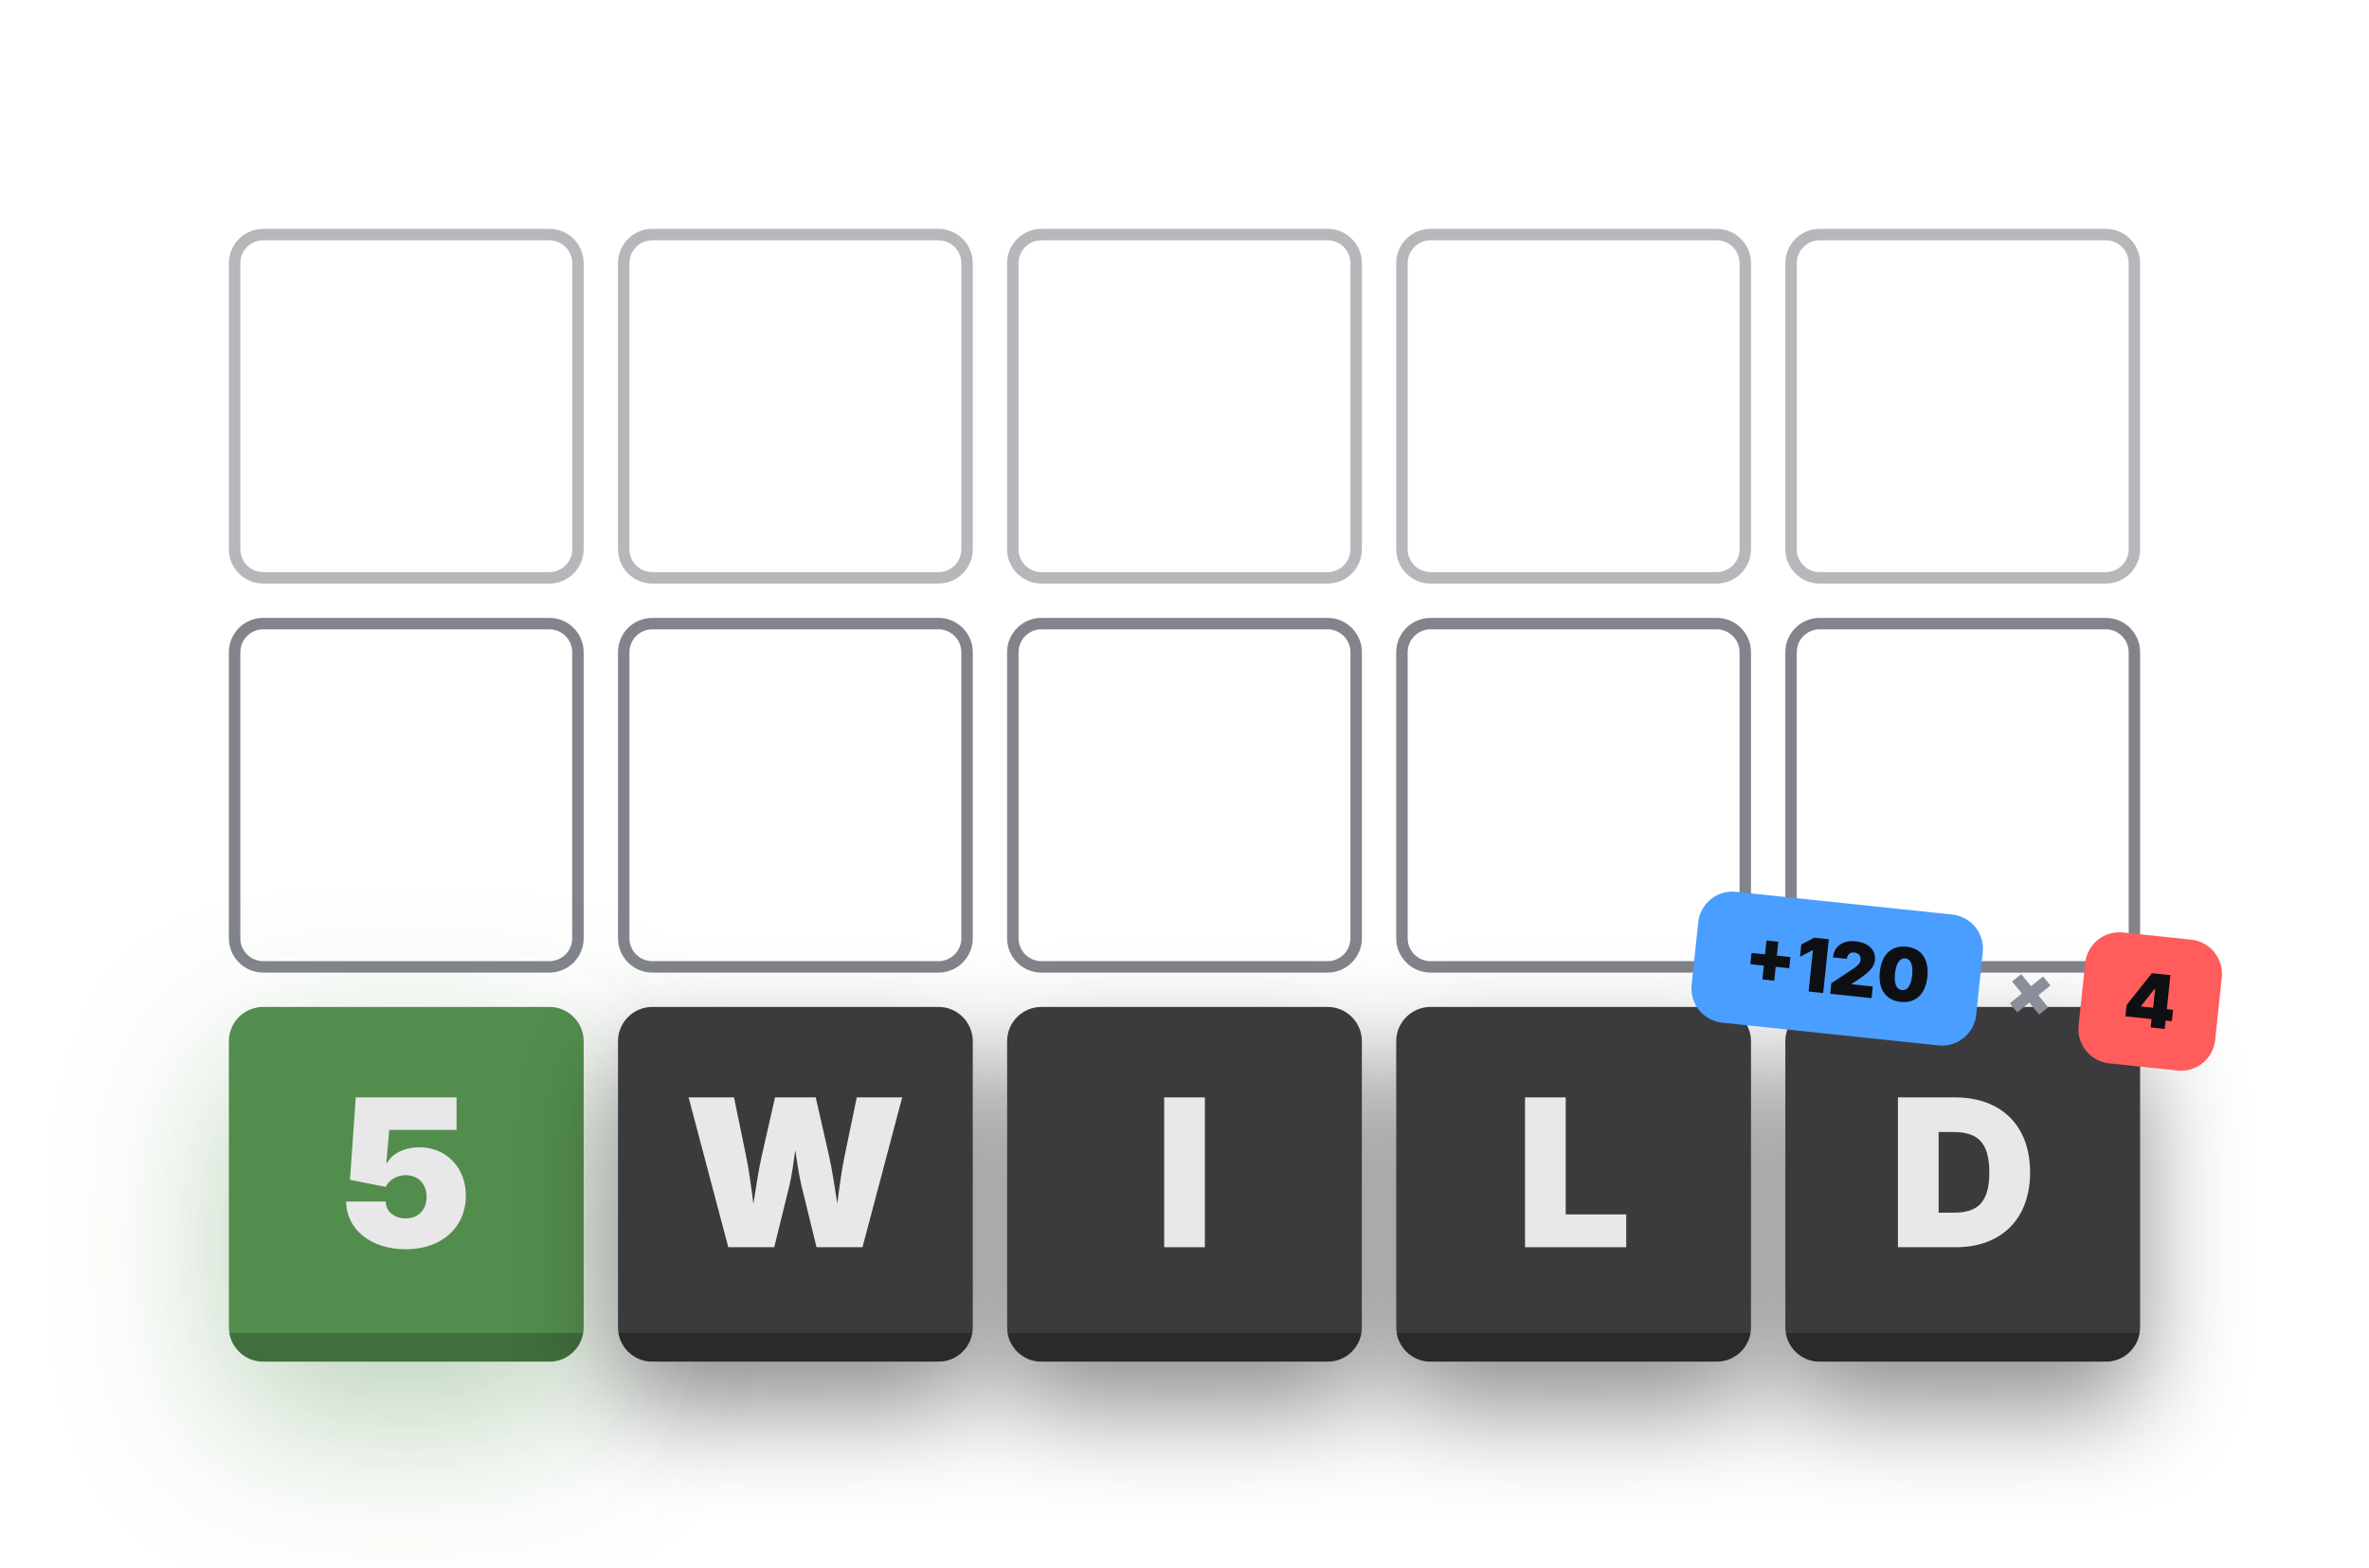
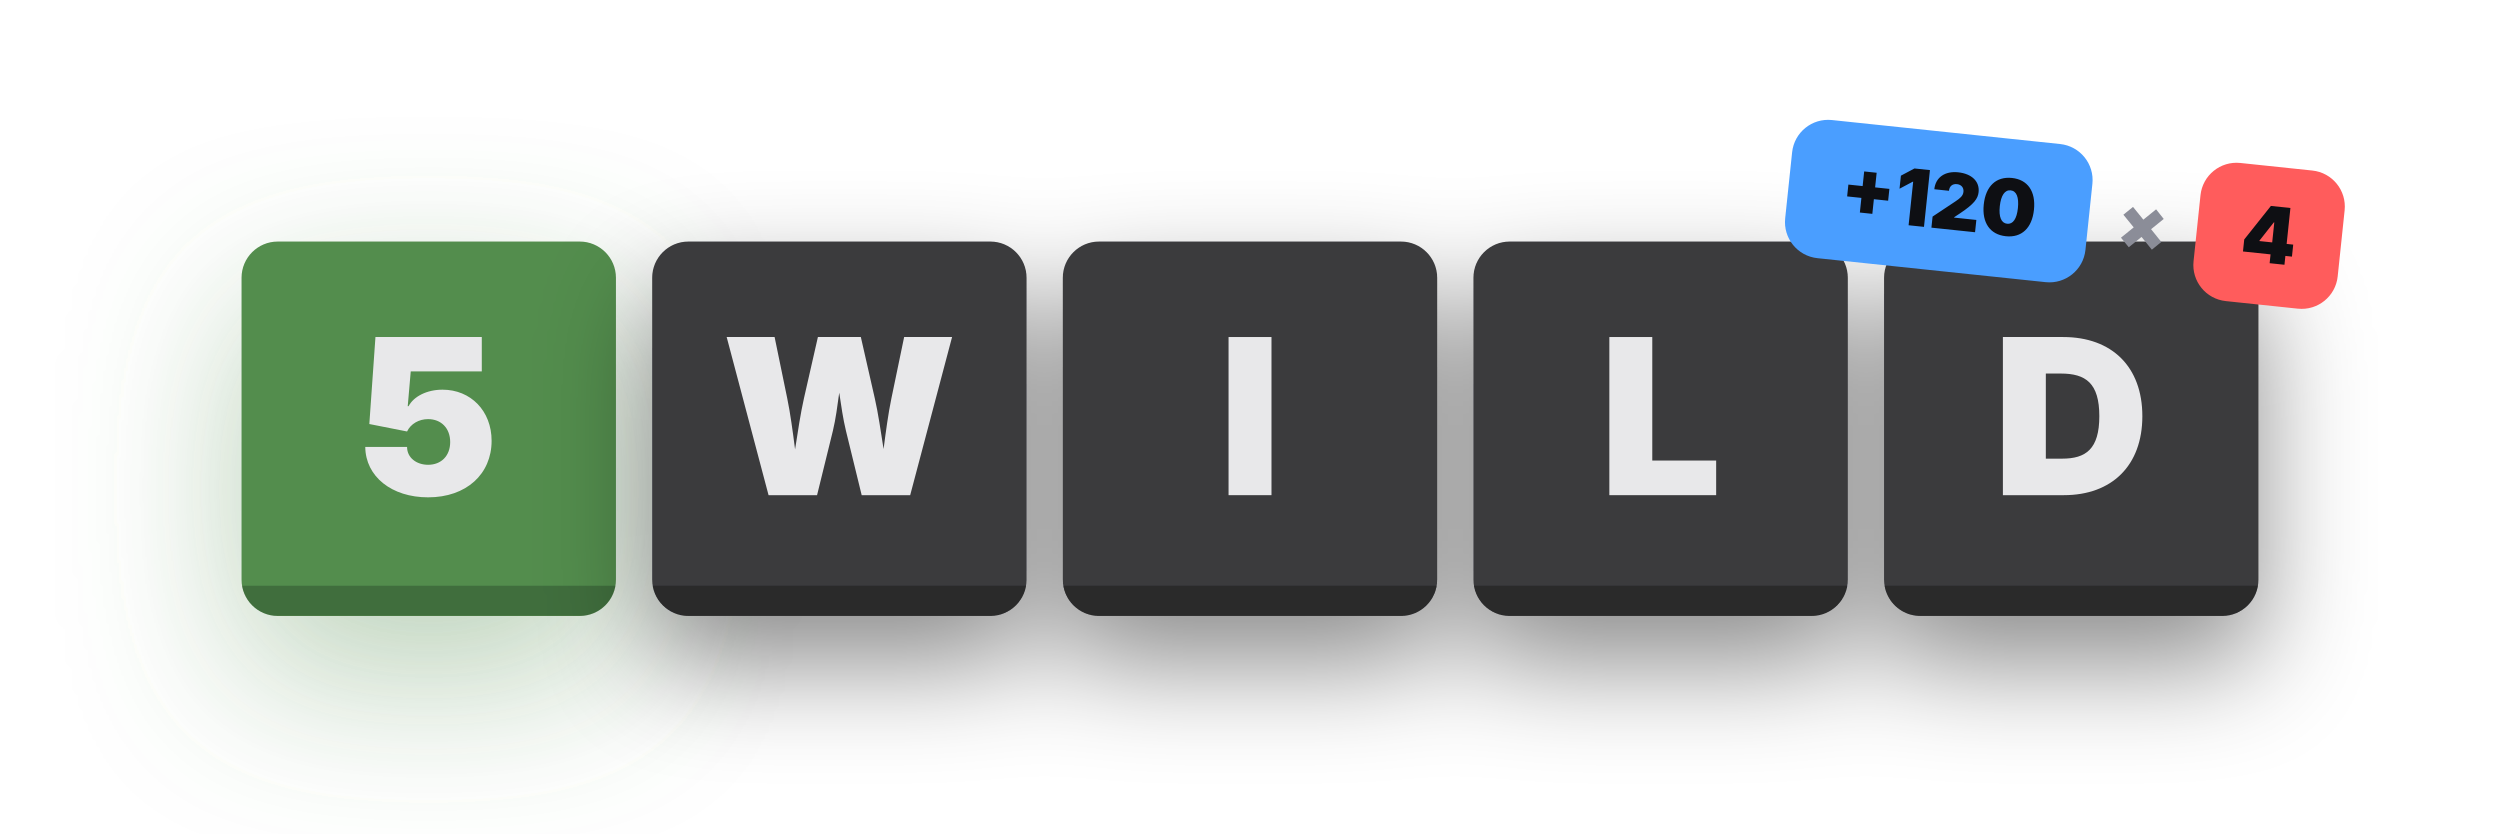
- <svg xmlns="http://www.w3.org/2000/svg" width="414" height="274" viewBox="0 0 414 274" role="img" aria-label="5 Wild">
+ <svg xmlns="http://www.w3.org/2000/svg" width="414" height="138" viewBox="0 0 414 138" role="img" aria-label="5 Wild">
  <defs>
    <clipPath id="t0">
-       <rect x="40" y="176" width="62" height="62" rx="6" />
+       <rect x="40" y="40" width="62" height="62" rx="6" />
    </clipPath>
    <clipPath id="t1">
-       <rect x="108" y="176" width="62" height="62" rx="6" />
+       <rect x="108" y="40" width="62" height="62" rx="6" />
    </clipPath>
    <clipPath id="t2">
-       <rect x="176" y="176" width="62" height="62" rx="6" />
+       <rect x="176" y="40" width="62" height="62" rx="6" />
    </clipPath>
    <clipPath id="t3">
-       <rect x="244" y="176" width="62" height="62" rx="6" />
+       <rect x="244" y="40" width="62" height="62" rx="6" />
    </clipPath>
    <clipPath id="t4">
-       <rect x="312" y="176" width="62" height="62" rx="6" />
+       <rect x="312" y="40" width="62" height="62" rx="6" />
    </clipPath>
    <filter id="drop" x="-40%" y="-40%" width="180%" height="200%">
      <feDropShadow dx="0" dy="8" stdDeviation="9" flood-color="#000" flood-opacity="0.45" />
    </filter>
    <filter id="glow" x="-50%" y="-50%" width="200%" height="220%">
      <feDropShadow dx="0" dy="10" stdDeviation="14" flood-color="#538d4e" flood-opacity="0.4" />
    </filter>
  </defs>
-   <g fill="none" stroke="#2e313d" stroke-width="2">
-     <g opacity="0.35">
-       <rect x="41" y="41" width="60" height="60" rx="5" />
-       <rect x="109" y="41" width="60" height="60" rx="5" />
-       <rect x="177" y="41" width="60" height="60" rx="5" />
-       <rect x="245" y="41" width="60" height="60" rx="5" />
-       <rect x="313" y="41" width="60" height="60" rx="5" />
-     </g>
-     <g opacity="0.6">
-       <rect x="41" y="109" width="60" height="60" rx="5" />
-       <rect x="109" y="109" width="60" height="60" rx="5" />
-       <rect x="177" y="109" width="60" height="60" rx="5" />
-       <rect x="245" y="109" width="60" height="60" rx="5" />
-       <rect x="313" y="109" width="60" height="60" rx="5" />
-     </g>
-   </g>
  <g filter="url(#glow)">
    <g clip-path="url(#t0)">
-       <rect x="40" y="176" width="62" height="62" fill="#538d4e" />
-       <rect x="40" y="233" width="62" height="5" fill="#000" opacity="0.22" />
+       <rect x="40" y="40" width="62" height="62" fill="#538d4e" />
+       <rect x="40" y="97" width="62" height="5" fill="#000" opacity="0.22" />
    </g>
  </g>
  <g filter="url(#drop)">
    <g clip-path="url(#t1)">
-       <rect x="108" y="176" width="62" height="62" fill="#3a3a3c" />
-       <rect x="108" y="233" width="62" height="5" fill="#000" opacity="0.3" />
+       <rect x="108" y="40" width="62" height="62" fill="#3a3a3c" />
+       <rect x="108" y="97" width="62" height="5" fill="#000" opacity="0.3" />
    </g>
    <g clip-path="url(#t2)">
-       <rect x="176" y="176" width="62" height="62" fill="#3a3a3c" />
-       <rect x="176" y="233" width="62" height="5" fill="#000" opacity="0.3" />
+       <rect x="176" y="40" width="62" height="62" fill="#3a3a3c" />
+       <rect x="176" y="97" width="62" height="5" fill="#000" opacity="0.3" />
    </g>
    <g clip-path="url(#t3)">
-       <rect x="244" y="176" width="62" height="62" fill="#3a3a3c" />
-       <rect x="244" y="233" width="62" height="5" fill="#000" opacity="0.3" />
+       <rect x="244" y="40" width="62" height="62" fill="#3a3a3c" />
+       <rect x="244" y="97" width="62" height="5" fill="#000" opacity="0.3" />
    </g>
    <g clip-path="url(#t4)">
-       <rect x="312" y="176" width="62" height="62" fill="#3a3a3c" />
-       <rect x="312" y="233" width="62" height="5" fill="#000" opacity="0.3" />
+       <rect x="312" y="40" width="62" height="62" fill="#3a3a3c" />
+       <rect x="312" y="97" width="62" height="5" fill="#000" opacity="0.3" />
    </g>
  </g>
  <g fill="#e8e8ea" font-family="system-ui, -apple-system, 'Segoe UI', sans-serif" font-size="36" font-weight="900" text-anchor="middle">
-     <text x="71" y="218">5</text>
-     <text x="139" y="218">W</text>
-     <text x="207" y="218">I</text>
-     <text x="275" y="218">L</text>
-     <text x="343" y="218">D</text>
+     <text x="71" y="82">5</text>
+     <text x="139" y="82">W</text>
+     <text x="207" y="82">I</text>
+     <text x="275" y="82">L</text>
+     <text x="343" y="82">D</text>
  </g>
-   <g transform="rotate(6 342 171)" font-family="system-ui, -apple-system, 'Segoe UI', sans-serif" font-weight="900" text-anchor="middle">
-     <rect x="296" y="160" width="50" height="23" rx="6" fill="#4a9eff" />
-     <text x="321" y="176" font-size="13" fill="#0e0f13">+120</text>
-     <text x="355" y="176" font-size="12" fill="#8b8d98">×</text>
-     <rect x="364" y="160" width="24" height="23" rx="6" fill="#ff5c5c" />
-     <text x="376" y="176" font-size="13" fill="#0e0f13">4</text>
+   <g transform="rotate(6 342 35)" font-family="system-ui, -apple-system, 'Segoe UI', sans-serif" font-weight="900" text-anchor="middle">
+     <rect x="296" y="24" width="50" height="23" rx="6" fill="#4a9eff" />
+     <text x="321" y="40" font-size="13" fill="#0e0f13">+120</text>
+     <text x="355" y="40" font-size="12" fill="#8b8d98">×</text>
+     <rect x="364" y="24" width="24" height="23" rx="6" fill="#ff5c5c" />
+     <text x="376" y="40" font-size="13" fill="#0e0f13">4</text>
  </g>
</svg>
